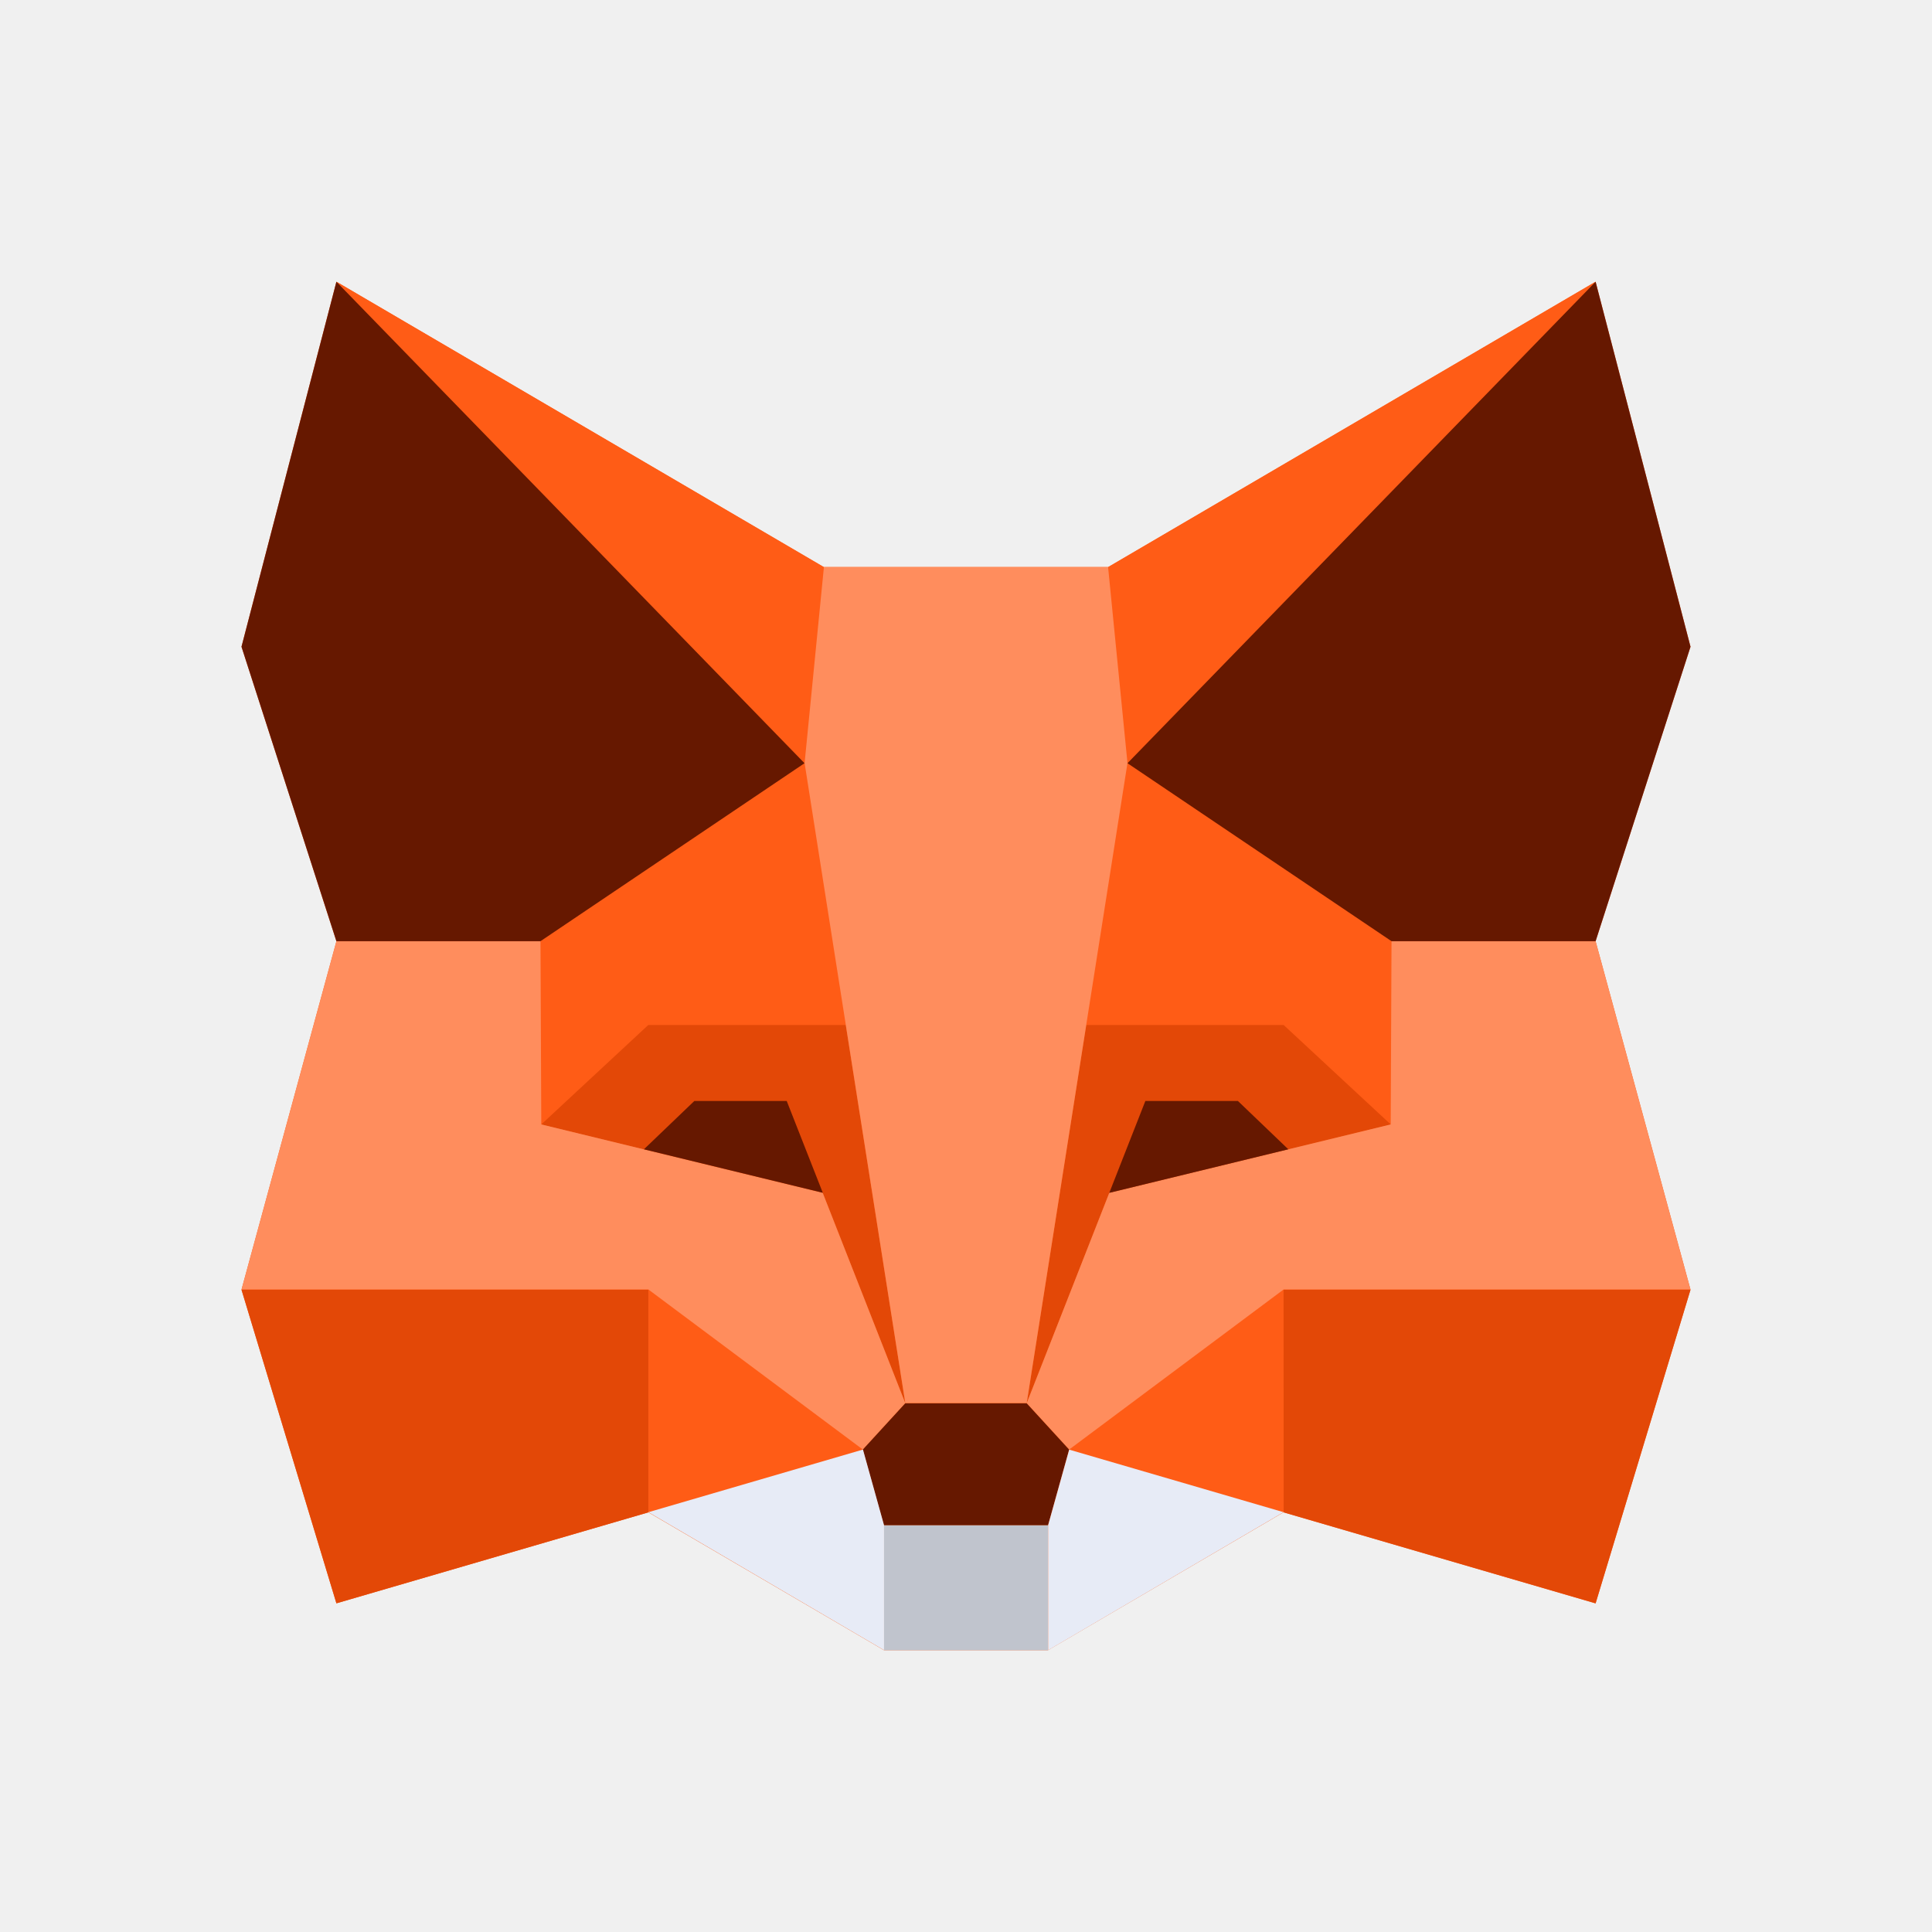
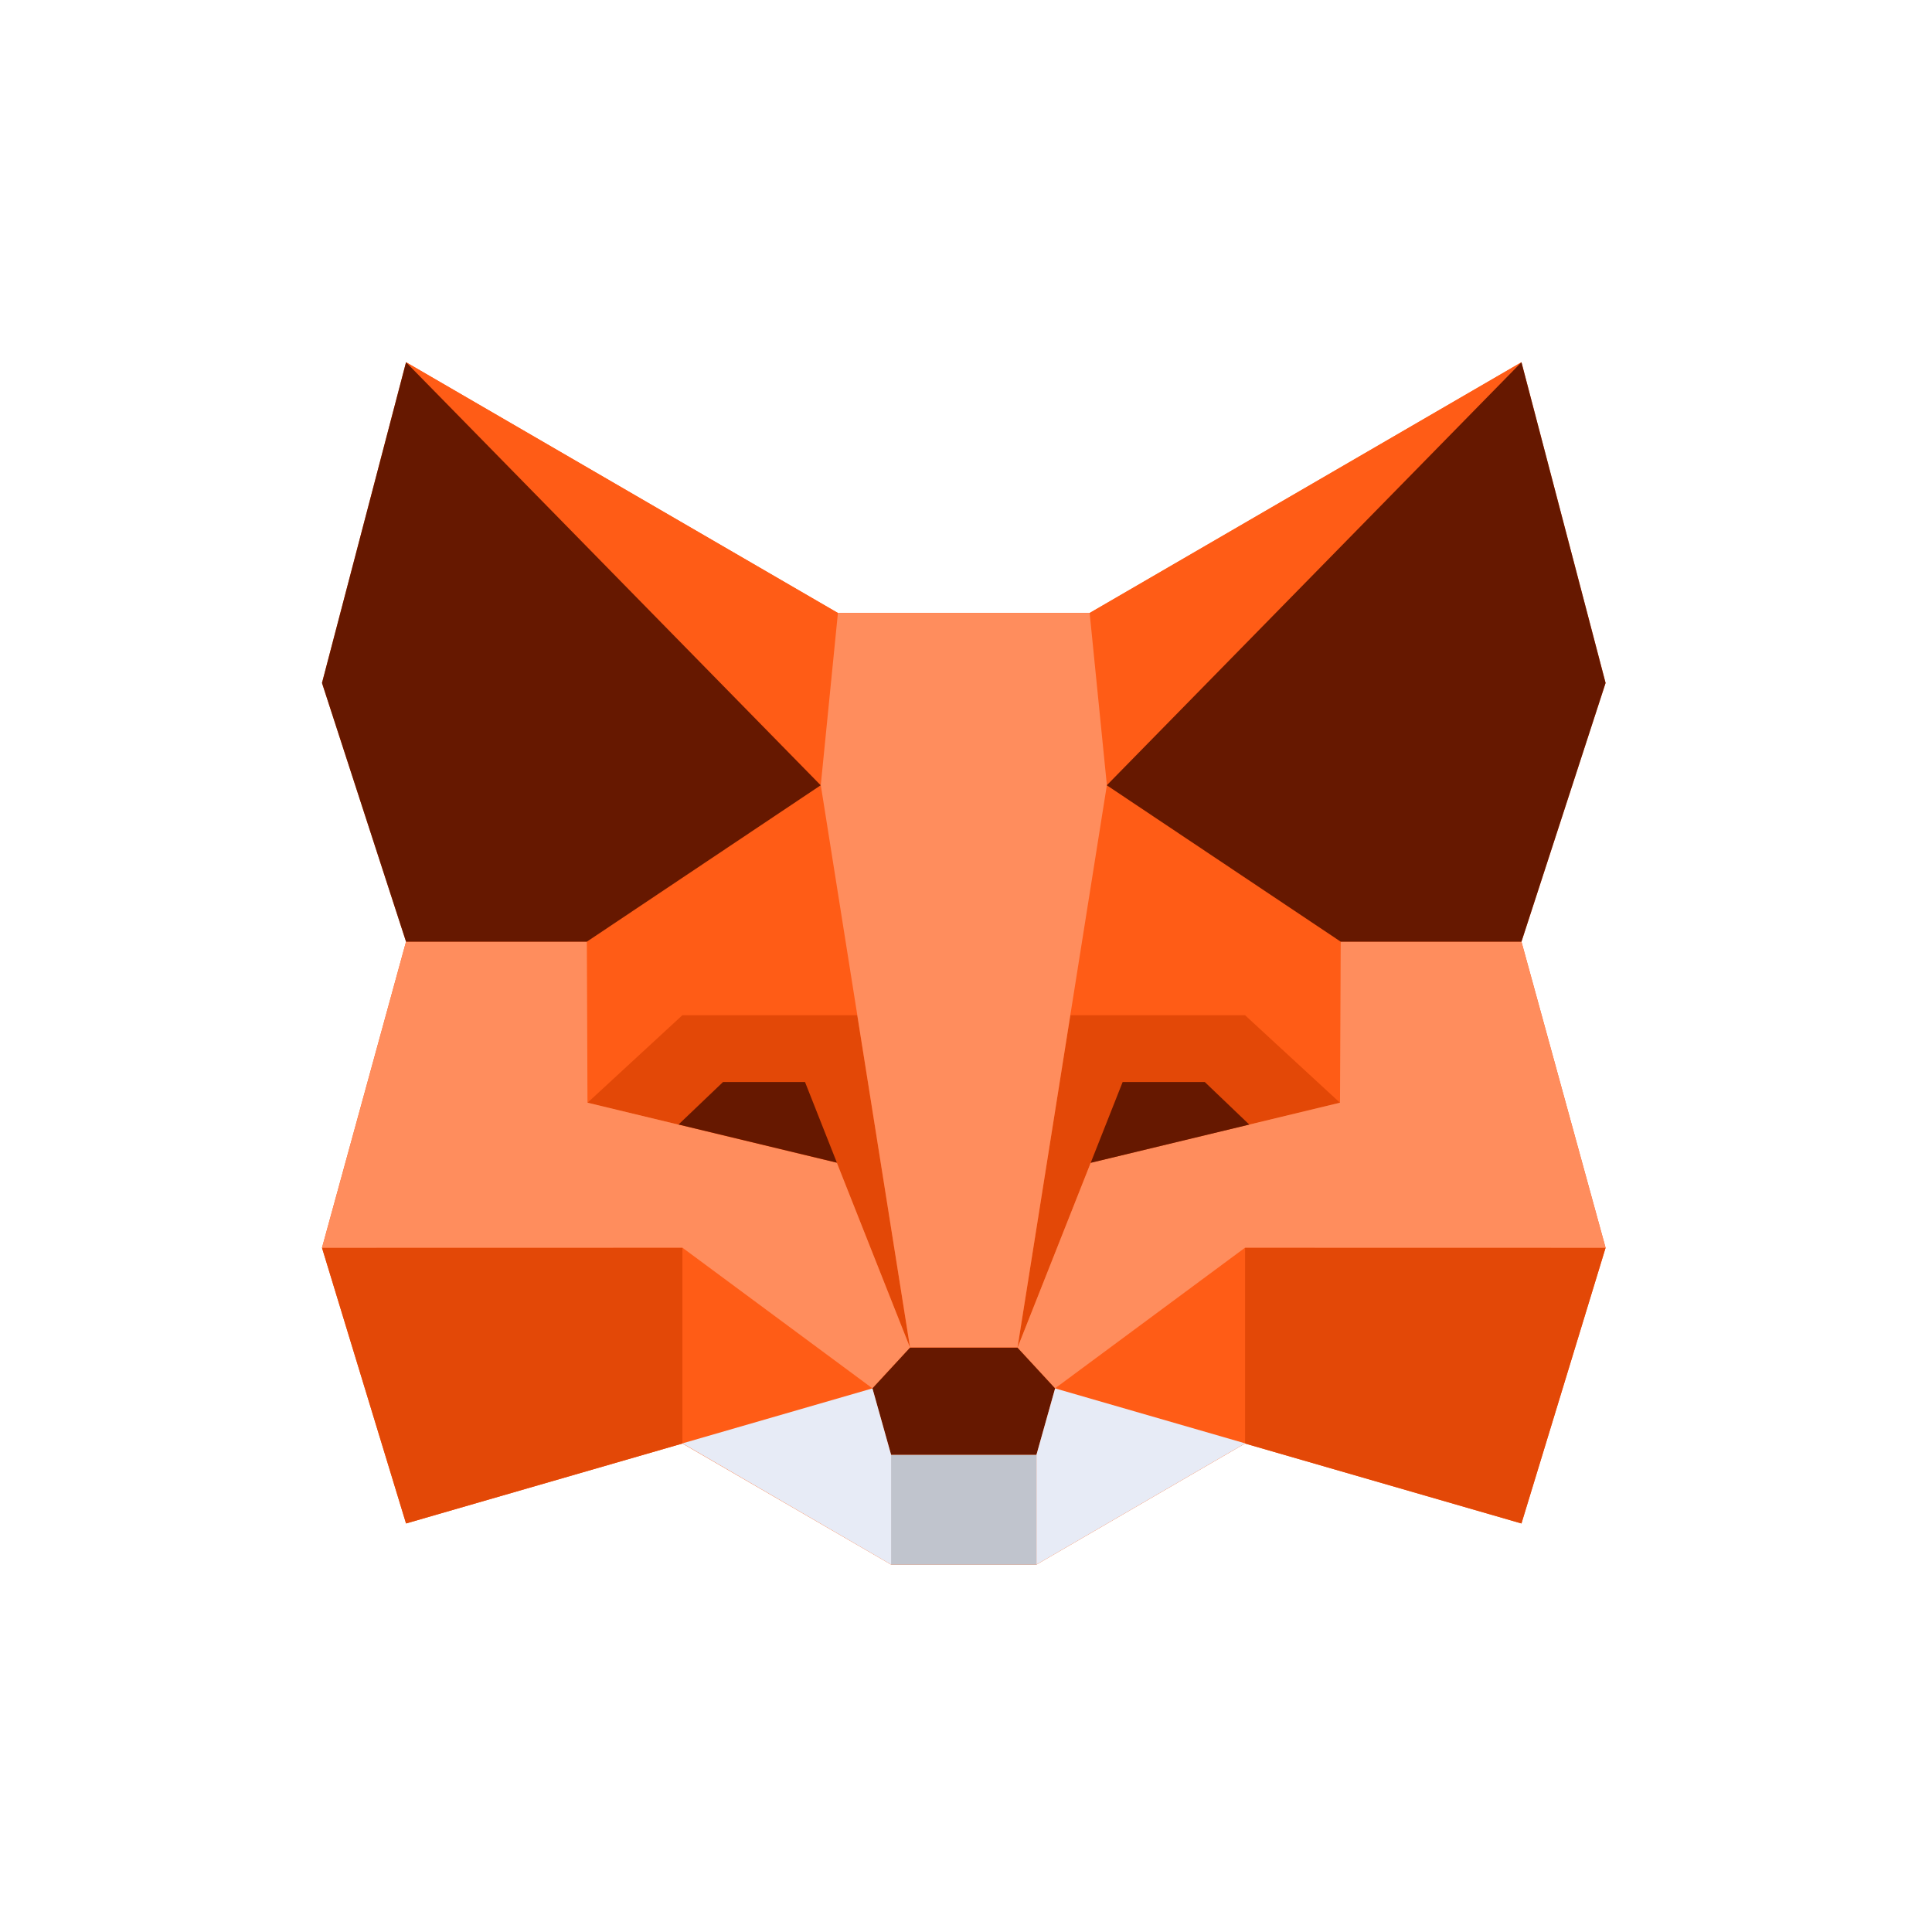
<svg xmlns="http://www.w3.org/2000/svg" width="24" height="24" fill="none" viewBox="0 0 24 24" class="web3icons">
-   <path fill="#FF5C16" d="m19.821 19.918-3.877-1.131-2.924 1.712h-2.04l-2.926-1.712-3.875 1.13L3 16.02l1.179-4.327L3 8.034 4.179 3.5l6.056 3.544h3.53L19.821 3.5 21 8.034l-1.179 3.658L21 16.02z" />
-   <path fill="#FF5C16" d="m4.18 3.5 6.055 3.547-.24 2.434zm3.875 12.52 2.665 1.99-2.665.777zm2.452-3.286-.512-3.251-3.278 2.21h-.002v.001l.01 2.275 1.33-1.235zM19.82 3.5l-6.056 3.547.24 2.434zm-3.875 12.52-2.665 1.99 2.665.777zm1.339-4.326v-.002zl-3.279-2.21-.512 3.25h2.451l1.33 1.236z" />
-   <path fill="#E34807" d="m8.054 18.787-3.875 1.13L3 16.022h5.054zm2.452-6.054.74 4.7-1.026-2.614-3.497-.85 1.33-1.236zm5.44 6.054 3.875 1.13L21 16.022h-5.055zm-2.452-6.054-.74 4.7 1.026-2.614 3.497-.85-1.331-1.236z" />
-   <path fill="#FF8D5D" d="m3 16.02 1.179-4.328h2.535l.01 2.276 3.496.85 1.026 2.613-.527.576-2.665-1.989H3zm18 0-1.179-4.328h-2.535l-.01 2.276-3.496.85-1.026 2.613.527.576 2.665-1.989H21zm-7.235-8.976h-3.53l-.24 2.435 1.251 7.95h1.508l1.252-7.95z" />
-   <path fill="#661800" d="M4.179 3.5 3 8.034l1.179 3.658h2.535l3.28-2.211zm5.594 10.177H8.625l-.626.6 2.222.54zM19.821 3.5 21 8.034l-1.179 3.658h-2.535l-3.28-2.211zm-5.593 10.177h1.15l.626.6-2.224.541zm-1.209 5.271.262-.94-.527-.575h-1.509l-.527.575.262.94" />
-   <path fill="#C0C4CD" d="M13.02 18.948V20.5h-2.04v-1.552z" />
-   <path fill="#E7EBF6" d="m8.055 18.785 2.927 1.714v-1.552l-.262-.94zm7.89 0L13.02 20.5v-1.552l.262-.94z" />
+   <g clip-path="url(#metamask__a)">
+     <path fill="#fff" d="M24 0H0v24h24z" />
+     <path fill="#FF5C16" d="m18.9 18.925-3.434-.993-2.59 1.504h-1.807l-2.592-1.504-3.433.993L4 15.5l1.044-3.802L4 8.484 5.044 4.5l5.365 3.114h3.127L18.9 4.5l1.045 3.984-1.045 3.214 1.045 3.802z" />
+     <path fill="#FF5C16" d="m5.045 4.5 5.364 3.116-.213 2.14zm3.433 11.001 2.36 1.747-2.36.684zm2.172-2.888-.454-2.856-2.904 1.942h-.001l.009 2 1.177-1.086zM18.9 4.5l-5.364 3.116.213 2.14zm-3.433 11.001-2.36 1.747 2.36.684zm1.187-3.801v-.002h-.001l-2.904-1.941-.453 2.856h2.171l1.178 1.086z" />
+     <path fill="#E34807" d="m8.477 17.932-3.433.993L4 15.501h4.477zm2.172-5.32.656 4.13-.91-2.297-3.097-.746 1.178-1.087zm4.818 5.32 3.433.993 1.045-3.424h-4.478zm-2.171-5.32-.656 4.13.909-2.297 3.097-.746-1.179-1.087z" />
+     <path fill="#FF8D5D" d="m4 15.5 1.044-3.802H7.29l.008 2 3.098.747.909 2.296-.468.505-2.36-1.747zm15.945 0L18.9 11.698h-2.245l-.009 2-3.097.747-.909 2.296.467.505 2.36-1.747zm-6.409-7.886h-3.127l-.213 2.139 1.109 6.985h1.335l1.11-6.985z" />
+     <path fill="#661800" d="M5.044 4.5 4 8.484l1.044 3.214H7.29l2.905-1.943zM10 13.441H8.982l-.553.528 1.967.474zM18.9 4.5l1.045 3.984-1.045 3.214h-2.245l-2.906-1.943zm-4.954 8.941h1.02l.553.529-1.97.475zm-1.071 4.632.232-.825-.467-.506h-1.336l-.467.506.232.825" />
+     <path fill="#C0C4CD" d="M12.875 18.073v1.364h-1.806v-1.364z" />
+     <path fill="#E7EBF6" d="m8.478 17.93 2.592 1.506v-1.363l-.232-.826zm6.99 0-2.593 1.506v-1.363l.232-.826z" />
+   </g>
+   <defs>
+     <clipPath id="metamask__a">
+       <path fill="#fff" d="M0 0h24v24H0z" />
+     </clipPath>
+   </defs>
</svg>
